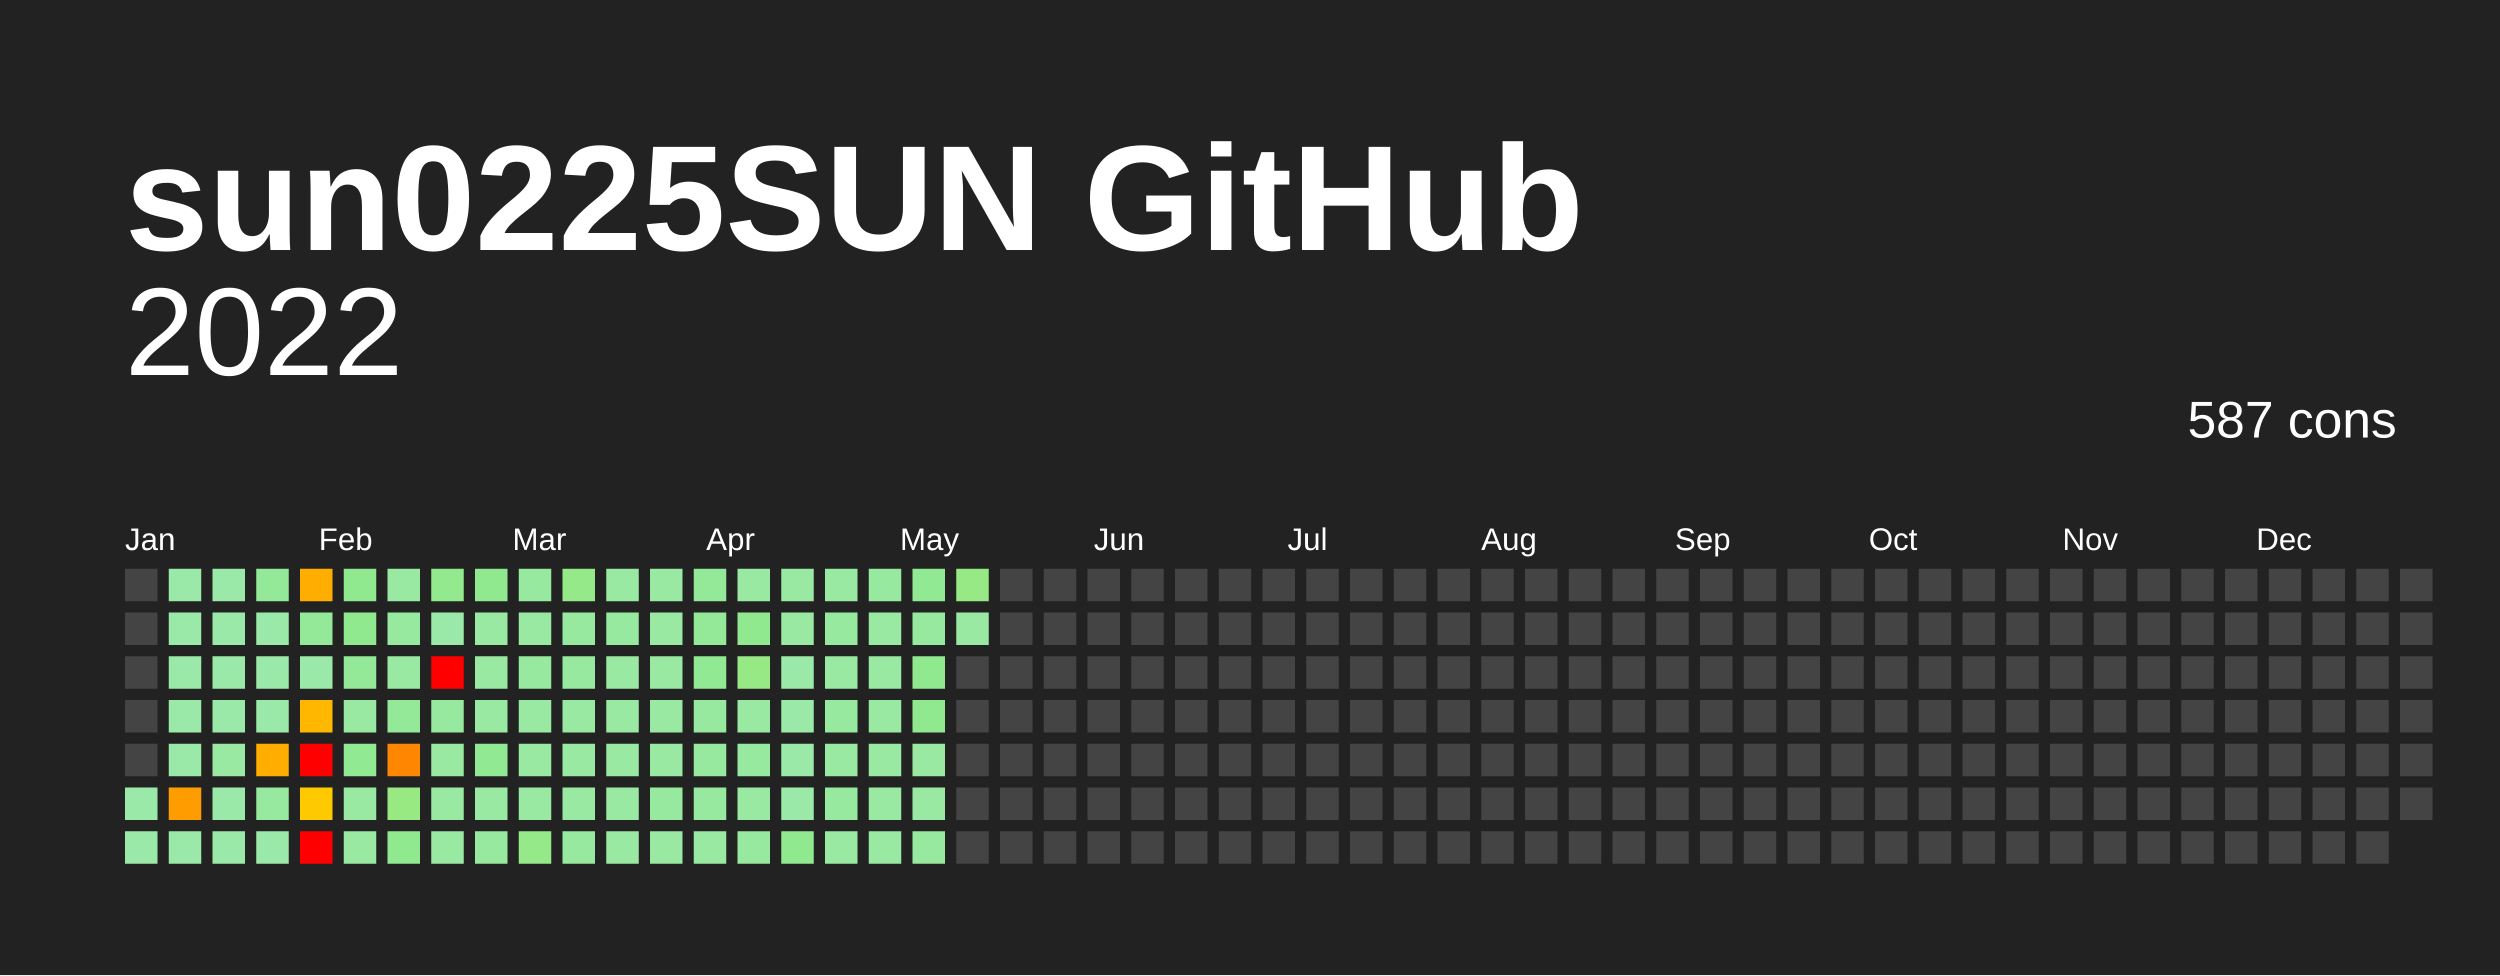
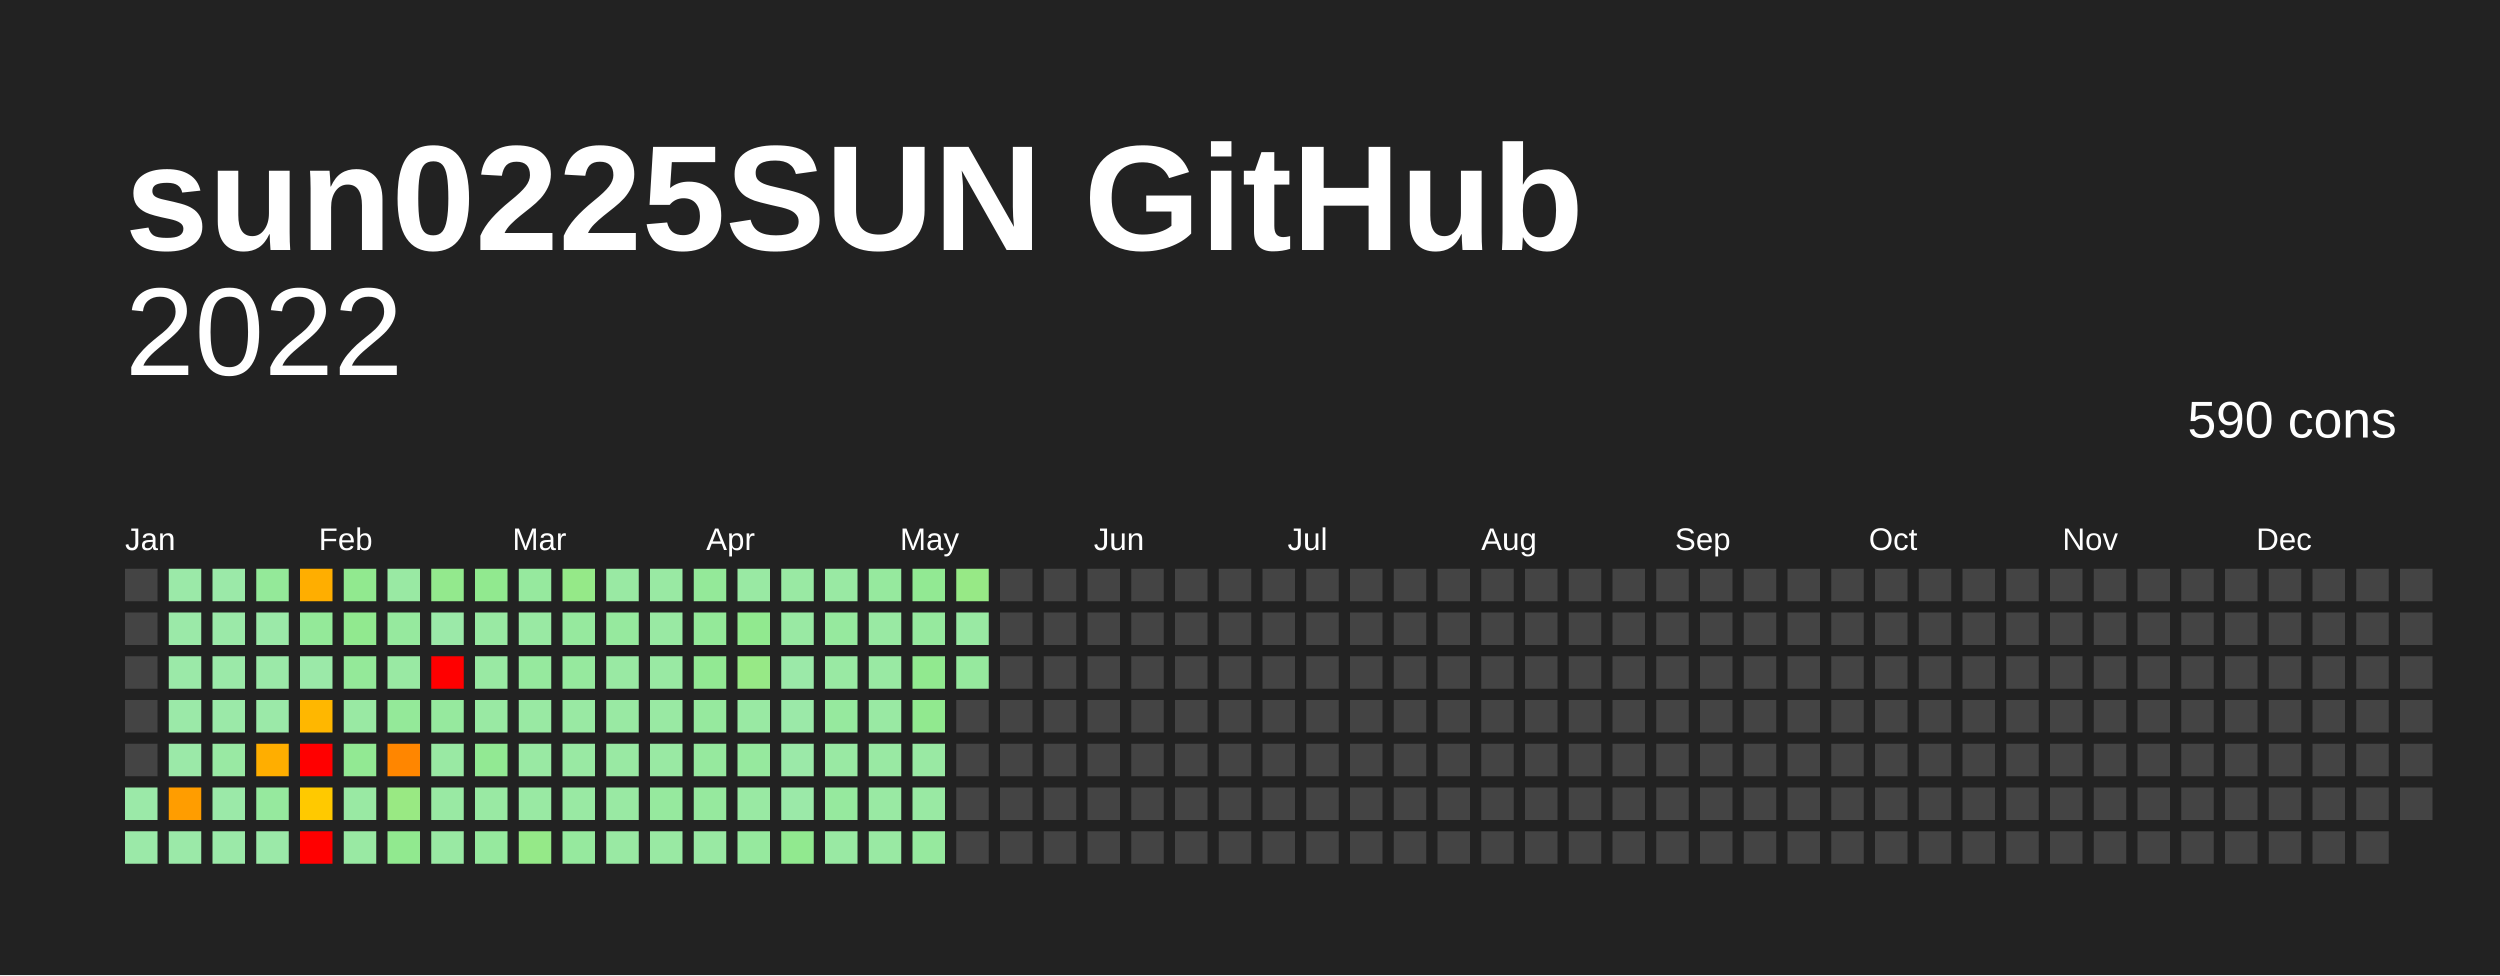
<svg xmlns="http://www.w3.org/2000/svg" baseProfile="full" height="78mm" version="1.1" viewBox="0,0,200,78" width="200mm">
  <defs />
  <rect fill="#222222" height="78" width="200" x="0" y="0" />
  <text fill="#FFFFFF" style="font-size:12px; font-family:Arial; font-weight:bold;" x="10" y="20">sun0225SUN GitHub</text>
  <text alignment-baseline="hanging" fill="#FFFFFF" style="font-size:10.0px; font-family:Arial;" x="10" y="30">2022</text>
-   <text alignment-baseline="hanging" fill="#FFFFFF" style="font-size:4.125px; font-family:Arial;" x="175" y="35">587 cons</text>
+   <text alignment-baseline="hanging" fill="#FFFFFF" style="font-size:4.125px; font-family:Arial;" x="175" y="35">590 cons</text>
  <text fill="#FFFFFF" style="font-size:2.5px; font-family:Arial" x="10.0" y="44">Jan</text>
  <text fill="#FFFFFF" style="font-size:2.5px; font-family:Arial" x="25.5" y="44">Feb</text>
  <text fill="#FFFFFF" style="font-size:2.5px; font-family:Arial" x="41.0" y="44">Mar</text>
  <text fill="#FFFFFF" style="font-size:2.5px; font-family:Arial" x="56.5" y="44">Apr</text>
  <text fill="#FFFFFF" style="font-size:2.5px; font-family:Arial" x="72.0" y="44">May</text>
  <text fill="#FFFFFF" style="font-size:2.5px; font-family:Arial" x="87.5" y="44">Jun</text>
  <text fill="#FFFFFF" style="font-size:2.5px; font-family:Arial" x="103.0" y="44">Jul</text>
  <text fill="#FFFFFF" style="font-size:2.5px; font-family:Arial" x="118.5" y="44">Aug</text>
  <text fill="#FFFFFF" style="font-size:2.5px; font-family:Arial" x="134.0" y="44">Sep</text>
  <text fill="#FFFFFF" style="font-size:2.5px; font-family:Arial" x="149.5" y="44">Oct</text>
  <text fill="#FFFFFF" style="font-size:2.5px; font-family:Arial" x="165.0" y="44">Nov</text>
  <text fill="#FFFFFF" style="font-size:2.5px; font-family:Arial" x="180.5" y="44">Dec</text>
  <rect fill="#444444" height="2.6" width="2.6" x="10.0" y="45.5" />
  <rect fill="#444444" height="2.6" width="2.6" x="10.0" y="49.0" />
  <rect fill="#444444" height="2.6" width="2.6" x="10.0" y="52.5" />
  <rect fill="#444444" height="2.6" width="2.6" x="10.0" y="56.0" />
  <rect fill="#444444" height="2.6" width="2.6" x="10.0" y="59.5" />
  <rect fill="#9be9a8" height="2.6" width="2.6" x="10.0" y="63.0" />
  <rect fill="#9be9a8" height="2.6" width="2.6" x="10.0" y="66.5" />
  <rect fill="#9be9a8" height="2.6" width="2.6" x="13.5" y="45.5" />
  <rect fill="#9be9a8" height="2.6" width="2.6" x="13.5" y="49.0" />
  <rect fill="#9be9a8" height="2.6" width="2.6" x="13.5" y="52.5" />
  <rect fill="#9be9a8" height="2.6" width="2.6" x="13.5" y="56.0" />
  <rect fill="#9be9a8" height="2.6" width="2.6" x="13.5" y="59.5" />
  <rect fill="#ff9d00" height="2.6" width="2.6" x="13.5" y="63.0" />
  <rect fill="#9be9a8" height="2.6" width="2.6" x="13.5" y="66.5" />
  <rect fill="#9be9a8" height="2.6" width="2.6" x="17.0" y="45.5" />
  <rect fill="#9be9a8" height="2.6" width="2.6" x="17.0" y="49.0" />
  <rect fill="#9be9a8" height="2.6" width="2.6" x="17.0" y="52.5" />
  <rect fill="#9be9a8" height="2.6" width="2.6" x="17.0" y="56.0" />
  <rect fill="#99e9a3" height="2.6" width="2.6" x="17.0" y="59.5" />
  <rect fill="#9be9a8" height="2.6" width="2.6" x="17.0" y="63.0" />
  <rect fill="#9be9a8" height="2.6" width="2.6" x="17.0" y="66.5" />
  <rect fill="#94e999" height="2.6" width="2.6" x="20.5" y="45.5" />
  <rect fill="#9be9a8" height="2.6" width="2.6" x="20.5" y="49.0" />
  <rect fill="#9be9a8" height="2.6" width="2.6" x="20.5" y="52.5" />
  <rect fill="#9be9a8" height="2.6" width="2.6" x="20.5" y="56.0" />
  <rect fill="#ffae00" height="2.6" width="2.6" x="20.5" y="59.5" />
  <rect fill="#96e99e" height="2.6" width="2.6" x="20.5" y="63.0" />
  <rect fill="#9be9a8" height="2.6" width="2.6" x="20.5" y="66.5" />
  <rect fill="#ffae00" height="2.6" width="2.6" x="24.0" y="45.5" />
  <rect fill="#94e999" height="2.6" width="2.6" x="24.0" y="49.0" />
  <rect fill="#9be9a8" height="2.6" width="2.6" x="24.0" y="52.5" />
  <rect fill="#ffb700" height="2.6" width="2.6" x="24.0" y="56.0" />
  <rect fill="red" height="2.6" width="2.6" x="24.0" y="59.5" />
  <rect fill="#ffc900" height="2.6" width="2.6" x="24.0" y="63.0" />
  <rect fill="red" height="2.6" width="2.6" x="24.0" y="66.5" />
  <rect fill="#91e98f" height="2.6" width="2.6" x="27.5" y="45.5" />
  <rect fill="#91e98f" height="2.6" width="2.6" x="27.5" y="49.0" />
  <rect fill="#94e999" height="2.6" width="2.6" x="27.5" y="52.5" />
  <rect fill="#99e9a3" height="2.6" width="2.6" x="27.5" y="56.0" />
  <rect fill="#92e993" height="2.6" width="2.6" x="27.5" y="59.5" />
  <rect fill="#99e9a3" height="2.6" width="2.6" x="27.5" y="63.0" />
  <rect fill="#99e9a3" height="2.6" width="2.6" x="27.5" y="66.5" />
  <rect fill="#99e9a3" height="2.6" width="2.6" x="31.0" y="45.5" />
  <rect fill="#96e99e" height="2.6" width="2.6" x="31.0" y="49.0" />
  <rect fill="#99e9a3" height="2.6" width="2.6" x="31.0" y="52.5" />
  <rect fill="#94e999" height="2.6" width="2.6" x="31.0" y="56.0" />
  <rect fill="#ff8600" height="2.6" width="2.6" x="31.0" y="59.5" />
  <rect fill="#99e983" height="2.6" width="2.6" x="31.0" y="63.0" />
  <rect fill="#91e98f" height="2.6" width="2.6" x="31.0" y="66.5" />
  <rect fill="#93e98d" height="2.6" width="2.6" x="34.5" y="45.5" />
  <rect fill="#9be9a8" height="2.6" width="2.6" x="34.5" y="49.0" />
  <rect fill="red" height="2.6" width="2.6" x="34.5" y="52.5" />
  <rect fill="#96e99e" height="2.6" width="2.6" x="34.5" y="56.0" />
  <rect fill="#99e9a3" height="2.6" width="2.6" x="34.5" y="59.5" />
  <rect fill="#99e9a3" height="2.6" width="2.6" x="34.5" y="63.0" />
  <rect fill="#99e9a3" height="2.6" width="2.6" x="34.5" y="66.5" />
  <rect fill="#91e98f" height="2.6" width="2.6" x="38.0" y="45.5" />
  <rect fill="#99e9a3" height="2.6" width="2.6" x="38.0" y="49.0" />
  <rect fill="#99e9a3" height="2.6" width="2.6" x="38.0" y="52.5" />
  <rect fill="#99e9a3" height="2.6" width="2.6" x="38.0" y="56.0" />
  <rect fill="#92e993" height="2.6" width="2.6" x="38.0" y="59.5" />
  <rect fill="#99e9a3" height="2.6" width="2.6" x="38.0" y="63.0" />
  <rect fill="#96e99e" height="2.6" width="2.6" x="38.0" y="66.5" />
  <rect fill="#96e99e" height="2.6" width="2.6" x="41.5" y="45.5" />
  <rect fill="#99e9a3" height="2.6" width="2.6" x="41.5" y="49.0" />
  <rect fill="#96e99e" height="2.6" width="2.6" x="41.5" y="52.5" />
  <rect fill="#99e9a3" height="2.6" width="2.6" x="41.5" y="56.0" />
  <rect fill="#99e9a3" height="2.6" width="2.6" x="41.5" y="59.5" />
  <rect fill="#99e9a3" height="2.6" width="2.6" x="41.5" y="63.0" />
  <rect fill="#95e988" height="2.6" width="2.6" x="41.5" y="66.5" />
  <rect fill="#95e988" height="2.6" width="2.6" x="45.0" y="45.5" />
  <rect fill="#96e99e" height="2.6" width="2.6" x="45.0" y="49.0" />
  <rect fill="#96e99e" height="2.6" width="2.6" x="45.0" y="52.5" />
  <rect fill="#99e9a3" height="2.6" width="2.6" x="45.0" y="56.0" />
  <rect fill="#99e9a3" height="2.6" width="2.6" x="45.0" y="59.5" />
  <rect fill="#99e9a3" height="2.6" width="2.6" x="45.0" y="63.0" />
  <rect fill="#96e99e" height="2.6" width="2.6" x="45.0" y="66.5" />
  <rect fill="#99e9a3" height="2.6" width="2.6" x="48.5" y="45.5" />
  <rect fill="#96e99e" height="2.6" width="2.6" x="48.5" y="49.0" />
  <rect fill="#99e9a3" height="2.6" width="2.6" x="48.5" y="52.5" />
  <rect fill="#99e9a3" height="2.6" width="2.6" x="48.5" y="56.0" />
  <rect fill="#99e9a3" height="2.6" width="2.6" x="48.5" y="59.5" />
  <rect fill="#99e9a3" height="2.6" width="2.6" x="48.5" y="63.0" />
  <rect fill="#99e9a3" height="2.6" width="2.6" x="48.5" y="66.5" />
  <rect fill="#99e9a3" height="2.6" width="2.6" x="52.0" y="45.5" />
  <rect fill="#99e9a3" height="2.6" width="2.6" x="52.0" y="49.0" />
  <rect fill="#99e9a3" height="2.6" width="2.6" x="52.0" y="52.5" />
  <rect fill="#99e9a3" height="2.6" width="2.6" x="52.0" y="56.0" />
  <rect fill="#99e9a3" height="2.6" width="2.6" x="52.0" y="59.5" />
  <rect fill="#96e99e" height="2.6" width="2.6" x="52.0" y="63.0" />
  <rect fill="#99e9a3" height="2.6" width="2.6" x="52.0" y="66.5" />
  <rect fill="#94e999" height="2.6" width="2.6" x="55.5" y="45.5" />
  <rect fill="#94e999" height="2.6" width="2.6" x="55.5" y="49.0" />
  <rect fill="#92e993" height="2.6" width="2.6" x="55.5" y="52.5" />
  <rect fill="#96e99e" height="2.6" width="2.6" x="55.5" y="56.0" />
  <rect fill="#96e99e" height="2.6" width="2.6" x="55.5" y="59.5" />
  <rect fill="#96e99e" height="2.6" width="2.6" x="55.5" y="63.0" />
  <rect fill="#99e9a3" height="2.6" width="2.6" x="55.5" y="66.5" />
  <rect fill="#99e9a3" height="2.6" width="2.6" x="59.0" y="45.5" />
  <rect fill="#91e98f" height="2.6" width="2.6" x="59.0" y="49.0" />
  <rect fill="#97e986" height="2.6" width="2.6" x="59.0" y="52.5" />
  <rect fill="#99e9a3" height="2.6" width="2.6" x="59.0" y="56.0" />
  <rect fill="#96e99e" height="2.6" width="2.6" x="59.0" y="59.5" />
  <rect fill="#99e9a3" height="2.6" width="2.6" x="59.0" y="63.0" />
  <rect fill="#96e99e" height="2.6" width="2.6" x="59.0" y="66.5" />
  <rect fill="#99e9a3" height="2.6" width="2.6" x="62.5" y="45.5" />
  <rect fill="#99e9a3" height="2.6" width="2.6" x="62.5" y="49.0" />
  <rect fill="#9be9a8" height="2.6" width="2.6" x="62.5" y="52.5" />
  <rect fill="#9be9a8" height="2.6" width="2.6" x="62.5" y="56.0" />
  <rect fill="#9be9a8" height="2.6" width="2.6" x="62.5" y="59.5" />
  <rect fill="#9be9a8" height="2.6" width="2.6" x="62.5" y="63.0" />
  <rect fill="#91e98f" height="2.6" width="2.6" x="62.5" y="66.5" />
  <rect fill="#99e9a3" height="2.6" width="2.6" x="66.0" y="45.5" />
  <rect fill="#96e99e" height="2.6" width="2.6" x="66.0" y="49.0" />
  <rect fill="#99e9a3" height="2.6" width="2.6" x="66.0" y="52.5" />
  <rect fill="#96e99e" height="2.6" width="2.6" x="66.0" y="56.0" />
  <rect fill="#99e9a3" height="2.6" width="2.6" x="66.0" y="59.5" />
  <rect fill="#96e99e" height="2.6" width="2.6" x="66.0" y="63.0" />
  <rect fill="#99e9a3" height="2.6" width="2.6" x="66.0" y="66.5" />
  <rect fill="#96e99e" height="2.6" width="2.6" x="69.5" y="45.5" />
  <rect fill="#99e9a3" height="2.6" width="2.6" x="69.5" y="49.0" />
  <rect fill="#99e9a3" height="2.6" width="2.6" x="69.5" y="52.5" />
  <rect fill="#99e9a3" height="2.6" width="2.6" x="69.5" y="56.0" />
  <rect fill="#99e9a3" height="2.6" width="2.6" x="69.5" y="59.5" />
  <rect fill="#99e9a3" height="2.6" width="2.6" x="69.5" y="63.0" />
  <rect fill="#99e9a3" height="2.6" width="2.6" x="69.5" y="66.5" />
  <rect fill="#92e993" height="2.6" width="2.6" x="73.0" y="45.5" />
  <rect fill="#96e99e" height="2.6" width="2.6" x="73.0" y="49.0" />
  <rect fill="#91e98f" height="2.6" width="2.6" x="73.0" y="52.5" />
  <rect fill="#91e98f" height="2.6" width="2.6" x="73.0" y="56.0" />
  <rect fill="#99e9a3" height="2.6" width="2.6" x="73.0" y="59.5" />
  <rect fill="#99e9a3" height="2.6" width="2.6" x="73.0" y="63.0" />
  <rect fill="#96e99e" height="2.6" width="2.6" x="73.0" y="66.5" />
  <rect fill="#97e986" height="2.6" width="2.6" x="76.5" y="45.5" />
  <rect fill="#99e9a3" height="2.6" width="2.6" x="76.5" y="49.0" />
-   <rect fill="#444444" height="2.6" width="2.6" x="76.5" y="52.5" />
+   <rect fill="#96e99e" height="2.6" width="2.6" x="76.5" y="52.5" />
  <rect fill="#444444" height="2.6" width="2.6" x="76.5" y="56.0" />
  <rect fill="#444444" height="2.6" width="2.6" x="76.5" y="59.5" />
  <rect fill="#444444" height="2.6" width="2.6" x="76.5" y="63.0" />
  <rect fill="#444444" height="2.6" width="2.6" x="76.5" y="66.5" />
  <rect fill="#444444" height="2.6" width="2.6" x="80.0" y="45.5" />
  <rect fill="#444444" height="2.6" width="2.6" x="80.0" y="49.0" />
  <rect fill="#444444" height="2.6" width="2.6" x="80.0" y="52.5" />
  <rect fill="#444444" height="2.6" width="2.6" x="80.0" y="56.0" />
  <rect fill="#444444" height="2.6" width="2.6" x="80.0" y="59.5" />
  <rect fill="#444444" height="2.6" width="2.6" x="80.0" y="63.0" />
  <rect fill="#444444" height="2.6" width="2.6" x="80.0" y="66.5" />
  <rect fill="#444444" height="2.6" width="2.6" x="83.5" y="45.5" />
  <rect fill="#444444" height="2.6" width="2.6" x="83.5" y="49.0" />
  <rect fill="#444444" height="2.6" width="2.6" x="83.5" y="52.5" />
  <rect fill="#444444" height="2.6" width="2.6" x="83.5" y="56.0" />
  <rect fill="#444444" height="2.6" width="2.6" x="83.5" y="59.5" />
  <rect fill="#444444" height="2.6" width="2.6" x="83.5" y="63.0" />
  <rect fill="#444444" height="2.6" width="2.6" x="83.5" y="66.5" />
  <rect fill="#444444" height="2.6" width="2.6" x="87.0" y="45.5" />
  <rect fill="#444444" height="2.6" width="2.6" x="87.0" y="49.0" />
  <rect fill="#444444" height="2.6" width="2.6" x="87.0" y="52.5" />
  <rect fill="#444444" height="2.6" width="2.6" x="87.0" y="56.0" />
  <rect fill="#444444" height="2.6" width="2.6" x="87.0" y="59.5" />
  <rect fill="#444444" height="2.6" width="2.6" x="87.0" y="63.0" />
  <rect fill="#444444" height="2.6" width="2.6" x="87.0" y="66.5" />
  <rect fill="#444444" height="2.6" width="2.6" x="90.5" y="45.5" />
  <rect fill="#444444" height="2.6" width="2.6" x="90.5" y="49.0" />
  <rect fill="#444444" height="2.6" width="2.6" x="90.5" y="52.5" />
  <rect fill="#444444" height="2.6" width="2.6" x="90.5" y="56.0" />
  <rect fill="#444444" height="2.6" width="2.6" x="90.5" y="59.5" />
  <rect fill="#444444" height="2.6" width="2.6" x="90.5" y="63.0" />
  <rect fill="#444444" height="2.6" width="2.6" x="90.5" y="66.5" />
  <rect fill="#444444" height="2.6" width="2.6" x="94.0" y="45.5" />
  <rect fill="#444444" height="2.6" width="2.6" x="94.0" y="49.0" />
  <rect fill="#444444" height="2.6" width="2.6" x="94.0" y="52.5" />
  <rect fill="#444444" height="2.6" width="2.6" x="94.0" y="56.0" />
  <rect fill="#444444" height="2.6" width="2.6" x="94.0" y="59.5" />
  <rect fill="#444444" height="2.6" width="2.6" x="94.0" y="63.0" />
  <rect fill="#444444" height="2.6" width="2.6" x="94.0" y="66.5" />
  <rect fill="#444444" height="2.6" width="2.6" x="97.5" y="45.5" />
  <rect fill="#444444" height="2.6" width="2.6" x="97.5" y="49.0" />
  <rect fill="#444444" height="2.6" width="2.6" x="97.5" y="52.5" />
  <rect fill="#444444" height="2.6" width="2.6" x="97.5" y="56.0" />
  <rect fill="#444444" height="2.6" width="2.6" x="97.5" y="59.5" />
  <rect fill="#444444" height="2.6" width="2.6" x="97.5" y="63.0" />
  <rect fill="#444444" height="2.6" width="2.6" x="97.5" y="66.5" />
  <rect fill="#444444" height="2.6" width="2.6" x="101.0" y="45.5" />
  <rect fill="#444444" height="2.6" width="2.6" x="101.0" y="49.0" />
  <rect fill="#444444" height="2.6" width="2.6" x="101.0" y="52.5" />
  <rect fill="#444444" height="2.6" width="2.6" x="101.0" y="56.0" />
  <rect fill="#444444" height="2.6" width="2.6" x="101.0" y="59.5" />
  <rect fill="#444444" height="2.6" width="2.6" x="101.0" y="63.0" />
  <rect fill="#444444" height="2.6" width="2.6" x="101.0" y="66.5" />
  <rect fill="#444444" height="2.6" width="2.6" x="104.5" y="45.5" />
  <rect fill="#444444" height="2.6" width="2.6" x="104.5" y="49.0" />
  <rect fill="#444444" height="2.6" width="2.6" x="104.5" y="52.5" />
  <rect fill="#444444" height="2.6" width="2.6" x="104.5" y="56.0" />
  <rect fill="#444444" height="2.6" width="2.6" x="104.5" y="59.5" />
  <rect fill="#444444" height="2.6" width="2.6" x="104.5" y="63.0" />
  <rect fill="#444444" height="2.6" width="2.6" x="104.5" y="66.5" />
  <rect fill="#444444" height="2.6" width="2.6" x="108.0" y="45.5" />
  <rect fill="#444444" height="2.6" width="2.6" x="108.0" y="49.0" />
  <rect fill="#444444" height="2.6" width="2.6" x="108.0" y="52.5" />
  <rect fill="#444444" height="2.6" width="2.6" x="108.0" y="56.0" />
  <rect fill="#444444" height="2.6" width="2.6" x="108.0" y="59.5" />
  <rect fill="#444444" height="2.6" width="2.6" x="108.0" y="63.0" />
  <rect fill="#444444" height="2.6" width="2.6" x="108.0" y="66.5" />
  <rect fill="#444444" height="2.6" width="2.6" x="111.5" y="45.5" />
  <rect fill="#444444" height="2.6" width="2.6" x="111.5" y="49.0" />
  <rect fill="#444444" height="2.6" width="2.6" x="111.5" y="52.5" />
  <rect fill="#444444" height="2.6" width="2.6" x="111.5" y="56.0" />
  <rect fill="#444444" height="2.6" width="2.6" x="111.5" y="59.5" />
  <rect fill="#444444" height="2.6" width="2.6" x="111.5" y="63.0" />
  <rect fill="#444444" height="2.6" width="2.6" x="111.5" y="66.5" />
  <rect fill="#444444" height="2.6" width="2.6" x="115.0" y="45.5" />
  <rect fill="#444444" height="2.6" width="2.6" x="115.0" y="49.0" />
  <rect fill="#444444" height="2.6" width="2.6" x="115.0" y="52.5" />
  <rect fill="#444444" height="2.6" width="2.6" x="115.0" y="56.0" />
  <rect fill="#444444" height="2.6" width="2.6" x="115.0" y="59.5" />
  <rect fill="#444444" height="2.6" width="2.6" x="115.0" y="63.0" />
  <rect fill="#444444" height="2.6" width="2.6" x="115.0" y="66.5" />
  <rect fill="#444444" height="2.6" width="2.6" x="118.5" y="45.5" />
  <rect fill="#444444" height="2.6" width="2.6" x="118.5" y="49.0" />
  <rect fill="#444444" height="2.6" width="2.6" x="118.5" y="52.5" />
  <rect fill="#444444" height="2.6" width="2.6" x="118.5" y="56.0" />
  <rect fill="#444444" height="2.6" width="2.6" x="118.5" y="59.5" />
  <rect fill="#444444" height="2.6" width="2.6" x="118.5" y="63.0" />
  <rect fill="#444444" height="2.6" width="2.6" x="118.5" y="66.5" />
  <rect fill="#444444" height="2.6" width="2.6" x="122.0" y="45.5" />
  <rect fill="#444444" height="2.6" width="2.6" x="122.0" y="49.0" />
  <rect fill="#444444" height="2.6" width="2.6" x="122.0" y="52.5" />
  <rect fill="#444444" height="2.6" width="2.6" x="122.0" y="56.0" />
  <rect fill="#444444" height="2.6" width="2.6" x="122.0" y="59.5" />
  <rect fill="#444444" height="2.6" width="2.6" x="122.0" y="63.0" />
  <rect fill="#444444" height="2.6" width="2.6" x="122.0" y="66.5" />
  <rect fill="#444444" height="2.6" width="2.6" x="125.5" y="45.5" />
  <rect fill="#444444" height="2.6" width="2.6" x="125.5" y="49.0" />
  <rect fill="#444444" height="2.6" width="2.6" x="125.5" y="52.5" />
  <rect fill="#444444" height="2.6" width="2.6" x="125.5" y="56.0" />
  <rect fill="#444444" height="2.6" width="2.6" x="125.5" y="59.5" />
  <rect fill="#444444" height="2.6" width="2.6" x="125.5" y="63.0" />
  <rect fill="#444444" height="2.6" width="2.6" x="125.5" y="66.5" />
  <rect fill="#444444" height="2.6" width="2.6" x="129.0" y="45.5" />
  <rect fill="#444444" height="2.6" width="2.6" x="129.0" y="49.0" />
  <rect fill="#444444" height="2.6" width="2.6" x="129.0" y="52.5" />
  <rect fill="#444444" height="2.6" width="2.6" x="129.0" y="56.0" />
  <rect fill="#444444" height="2.6" width="2.6" x="129.0" y="59.5" />
  <rect fill="#444444" height="2.6" width="2.6" x="129.0" y="63.0" />
  <rect fill="#444444" height="2.6" width="2.6" x="129.0" y="66.5" />
  <rect fill="#444444" height="2.6" width="2.6" x="132.5" y="45.5" />
  <rect fill="#444444" height="2.6" width="2.6" x="132.5" y="49.0" />
  <rect fill="#444444" height="2.6" width="2.6" x="132.5" y="52.5" />
  <rect fill="#444444" height="2.6" width="2.6" x="132.5" y="56.0" />
  <rect fill="#444444" height="2.6" width="2.6" x="132.5" y="59.5" />
  <rect fill="#444444" height="2.6" width="2.6" x="132.5" y="63.0" />
  <rect fill="#444444" height="2.6" width="2.6" x="132.5" y="66.5" />
  <rect fill="#444444" height="2.6" width="2.6" x="136.0" y="45.5" />
  <rect fill="#444444" height="2.6" width="2.6" x="136.0" y="49.0" />
  <rect fill="#444444" height="2.6" width="2.6" x="136.0" y="52.5" />
  <rect fill="#444444" height="2.6" width="2.6" x="136.0" y="56.0" />
  <rect fill="#444444" height="2.6" width="2.6" x="136.0" y="59.5" />
  <rect fill="#444444" height="2.6" width="2.6" x="136.0" y="63.0" />
  <rect fill="#444444" height="2.6" width="2.6" x="136.0" y="66.5" />
  <rect fill="#444444" height="2.6" width="2.6" x="139.5" y="45.5" />
  <rect fill="#444444" height="2.6" width="2.6" x="139.5" y="49.0" />
  <rect fill="#444444" height="2.6" width="2.6" x="139.5" y="52.5" />
  <rect fill="#444444" height="2.6" width="2.6" x="139.5" y="56.0" />
  <rect fill="#444444" height="2.6" width="2.6" x="139.5" y="59.5" />
  <rect fill="#444444" height="2.6" width="2.6" x="139.5" y="63.0" />
  <rect fill="#444444" height="2.6" width="2.6" x="139.5" y="66.5" />
  <rect fill="#444444" height="2.6" width="2.6" x="143.0" y="45.5" />
  <rect fill="#444444" height="2.6" width="2.6" x="143.0" y="49.0" />
  <rect fill="#444444" height="2.6" width="2.6" x="143.0" y="52.5" />
  <rect fill="#444444" height="2.6" width="2.6" x="143.0" y="56.0" />
  <rect fill="#444444" height="2.6" width="2.6" x="143.0" y="59.5" />
  <rect fill="#444444" height="2.6" width="2.6" x="143.0" y="63.0" />
  <rect fill="#444444" height="2.6" width="2.6" x="143.0" y="66.5" />
  <rect fill="#444444" height="2.6" width="2.6" x="146.5" y="45.5" />
  <rect fill="#444444" height="2.6" width="2.6" x="146.5" y="49.0" />
  <rect fill="#444444" height="2.6" width="2.6" x="146.5" y="52.5" />
  <rect fill="#444444" height="2.6" width="2.6" x="146.5" y="56.0" />
  <rect fill="#444444" height="2.6" width="2.6" x="146.5" y="59.5" />
  <rect fill="#444444" height="2.6" width="2.6" x="146.5" y="63.0" />
  <rect fill="#444444" height="2.6" width="2.6" x="146.5" y="66.5" />
  <rect fill="#444444" height="2.6" width="2.6" x="150.0" y="45.5" />
  <rect fill="#444444" height="2.6" width="2.6" x="150.0" y="49.0" />
  <rect fill="#444444" height="2.6" width="2.6" x="150.0" y="52.5" />
  <rect fill="#444444" height="2.6" width="2.6" x="150.0" y="56.0" />
  <rect fill="#444444" height="2.6" width="2.6" x="150.0" y="59.5" />
  <rect fill="#444444" height="2.6" width="2.6" x="150.0" y="63.0" />
  <rect fill="#444444" height="2.6" width="2.6" x="150.0" y="66.5" />
  <rect fill="#444444" height="2.6" width="2.6" x="153.5" y="45.5" />
  <rect fill="#444444" height="2.6" width="2.6" x="153.5" y="49.0" />
  <rect fill="#444444" height="2.6" width="2.6" x="153.5" y="52.5" />
  <rect fill="#444444" height="2.6" width="2.6" x="153.5" y="56.0" />
  <rect fill="#444444" height="2.6" width="2.6" x="153.5" y="59.5" />
  <rect fill="#444444" height="2.6" width="2.6" x="153.5" y="63.0" />
  <rect fill="#444444" height="2.6" width="2.6" x="153.5" y="66.5" />
  <rect fill="#444444" height="2.6" width="2.6" x="157.0" y="45.5" />
  <rect fill="#444444" height="2.6" width="2.6" x="157.0" y="49.0" />
  <rect fill="#444444" height="2.6" width="2.6" x="157.0" y="52.5" />
  <rect fill="#444444" height="2.6" width="2.6" x="157.0" y="56.0" />
  <rect fill="#444444" height="2.6" width="2.6" x="157.0" y="59.5" />
  <rect fill="#444444" height="2.6" width="2.6" x="157.0" y="63.0" />
  <rect fill="#444444" height="2.6" width="2.6" x="157.0" y="66.5" />
  <rect fill="#444444" height="2.6" width="2.6" x="160.5" y="45.5" />
  <rect fill="#444444" height="2.6" width="2.6" x="160.5" y="49.0" />
  <rect fill="#444444" height="2.6" width="2.6" x="160.5" y="52.5" />
  <rect fill="#444444" height="2.6" width="2.6" x="160.5" y="56.0" />
  <rect fill="#444444" height="2.6" width="2.6" x="160.5" y="59.5" />
  <rect fill="#444444" height="2.6" width="2.6" x="160.5" y="63.0" />
  <rect fill="#444444" height="2.6" width="2.6" x="160.5" y="66.5" />
  <rect fill="#444444" height="2.6" width="2.6" x="164.0" y="45.5" />
  <rect fill="#444444" height="2.6" width="2.6" x="164.0" y="49.0" />
  <rect fill="#444444" height="2.6" width="2.6" x="164.0" y="52.5" />
  <rect fill="#444444" height="2.6" width="2.6" x="164.0" y="56.0" />
  <rect fill="#444444" height="2.6" width="2.6" x="164.0" y="59.5" />
  <rect fill="#444444" height="2.6" width="2.6" x="164.0" y="63.0" />
  <rect fill="#444444" height="2.6" width="2.6" x="164.0" y="66.5" />
  <rect fill="#444444" height="2.6" width="2.6" x="167.5" y="45.5" />
  <rect fill="#444444" height="2.6" width="2.6" x="167.5" y="49.0" />
  <rect fill="#444444" height="2.6" width="2.6" x="167.5" y="52.5" />
  <rect fill="#444444" height="2.6" width="2.6" x="167.5" y="56.0" />
  <rect fill="#444444" height="2.6" width="2.6" x="167.5" y="59.5" />
  <rect fill="#444444" height="2.6" width="2.6" x="167.5" y="63.0" />
  <rect fill="#444444" height="2.6" width="2.6" x="167.5" y="66.5" />
  <rect fill="#444444" height="2.6" width="2.6" x="171.0" y="45.5" />
  <rect fill="#444444" height="2.6" width="2.6" x="171.0" y="49.0" />
  <rect fill="#444444" height="2.6" width="2.6" x="171.0" y="52.5" />
  <rect fill="#444444" height="2.6" width="2.6" x="171.0" y="56.0" />
  <rect fill="#444444" height="2.6" width="2.6" x="171.0" y="59.5" />
  <rect fill="#444444" height="2.6" width="2.6" x="171.0" y="63.0" />
  <rect fill="#444444" height="2.6" width="2.6" x="171.0" y="66.5" />
  <rect fill="#444444" height="2.6" width="2.6" x="174.5" y="45.5" />
  <rect fill="#444444" height="2.6" width="2.6" x="174.5" y="49.0" />
  <rect fill="#444444" height="2.6" width="2.6" x="174.5" y="52.5" />
  <rect fill="#444444" height="2.6" width="2.6" x="174.5" y="56.0" />
  <rect fill="#444444" height="2.6" width="2.6" x="174.5" y="59.5" />
  <rect fill="#444444" height="2.6" width="2.6" x="174.5" y="63.0" />
  <rect fill="#444444" height="2.6" width="2.6" x="174.5" y="66.5" />
  <rect fill="#444444" height="2.6" width="2.6" x="178.0" y="45.5" />
  <rect fill="#444444" height="2.6" width="2.6" x="178.0" y="49.0" />
  <rect fill="#444444" height="2.6" width="2.6" x="178.0" y="52.5" />
  <rect fill="#444444" height="2.6" width="2.6" x="178.0" y="56.0" />
  <rect fill="#444444" height="2.6" width="2.6" x="178.0" y="59.5" />
  <rect fill="#444444" height="2.6" width="2.6" x="178.0" y="63.0" />
  <rect fill="#444444" height="2.6" width="2.6" x="178.0" y="66.5" />
  <rect fill="#444444" height="2.6" width="2.6" x="181.5" y="45.5" />
  <rect fill="#444444" height="2.6" width="2.6" x="181.5" y="49.0" />
  <rect fill="#444444" height="2.6" width="2.6" x="181.5" y="52.5" />
  <rect fill="#444444" height="2.6" width="2.6" x="181.5" y="56.0" />
  <rect fill="#444444" height="2.6" width="2.6" x="181.5" y="59.5" />
  <rect fill="#444444" height="2.6" width="2.6" x="181.5" y="63.0" />
  <rect fill="#444444" height="2.6" width="2.6" x="181.5" y="66.5" />
  <rect fill="#444444" height="2.6" width="2.6" x="185.0" y="45.5" />
  <rect fill="#444444" height="2.6" width="2.6" x="185.0" y="49.0" />
  <rect fill="#444444" height="2.6" width="2.6" x="185.0" y="52.5" />
  <rect fill="#444444" height="2.6" width="2.6" x="185.0" y="56.0" />
  <rect fill="#444444" height="2.6" width="2.6" x="185.0" y="59.5" />
  <rect fill="#444444" height="2.6" width="2.6" x="185.0" y="63.0" />
  <rect fill="#444444" height="2.6" width="2.6" x="185.0" y="66.5" />
  <rect fill="#444444" height="2.6" width="2.6" x="188.5" y="45.5" />
  <rect fill="#444444" height="2.6" width="2.6" x="188.5" y="49.0" />
  <rect fill="#444444" height="2.6" width="2.6" x="188.5" y="52.5" />
  <rect fill="#444444" height="2.6" width="2.6" x="188.5" y="56.0" />
  <rect fill="#444444" height="2.6" width="2.6" x="188.5" y="59.5" />
  <rect fill="#444444" height="2.6" width="2.6" x="188.5" y="63.0" />
  <rect fill="#444444" height="2.6" width="2.6" x="188.5" y="66.5" />
  <rect fill="#444444" height="2.6" width="2.6" x="192.0" y="45.5" />
  <rect fill="#444444" height="2.6" width="2.6" x="192.0" y="49.0" />
  <rect fill="#444444" height="2.6" width="2.6" x="192.0" y="52.5" />
  <rect fill="#444444" height="2.6" width="2.6" x="192.0" y="56.0" />
  <rect fill="#444444" height="2.6" width="2.6" x="192.0" y="59.5" />
  <rect fill="#444444" height="2.6" width="2.6" x="192.0" y="63.0" />
</svg>
